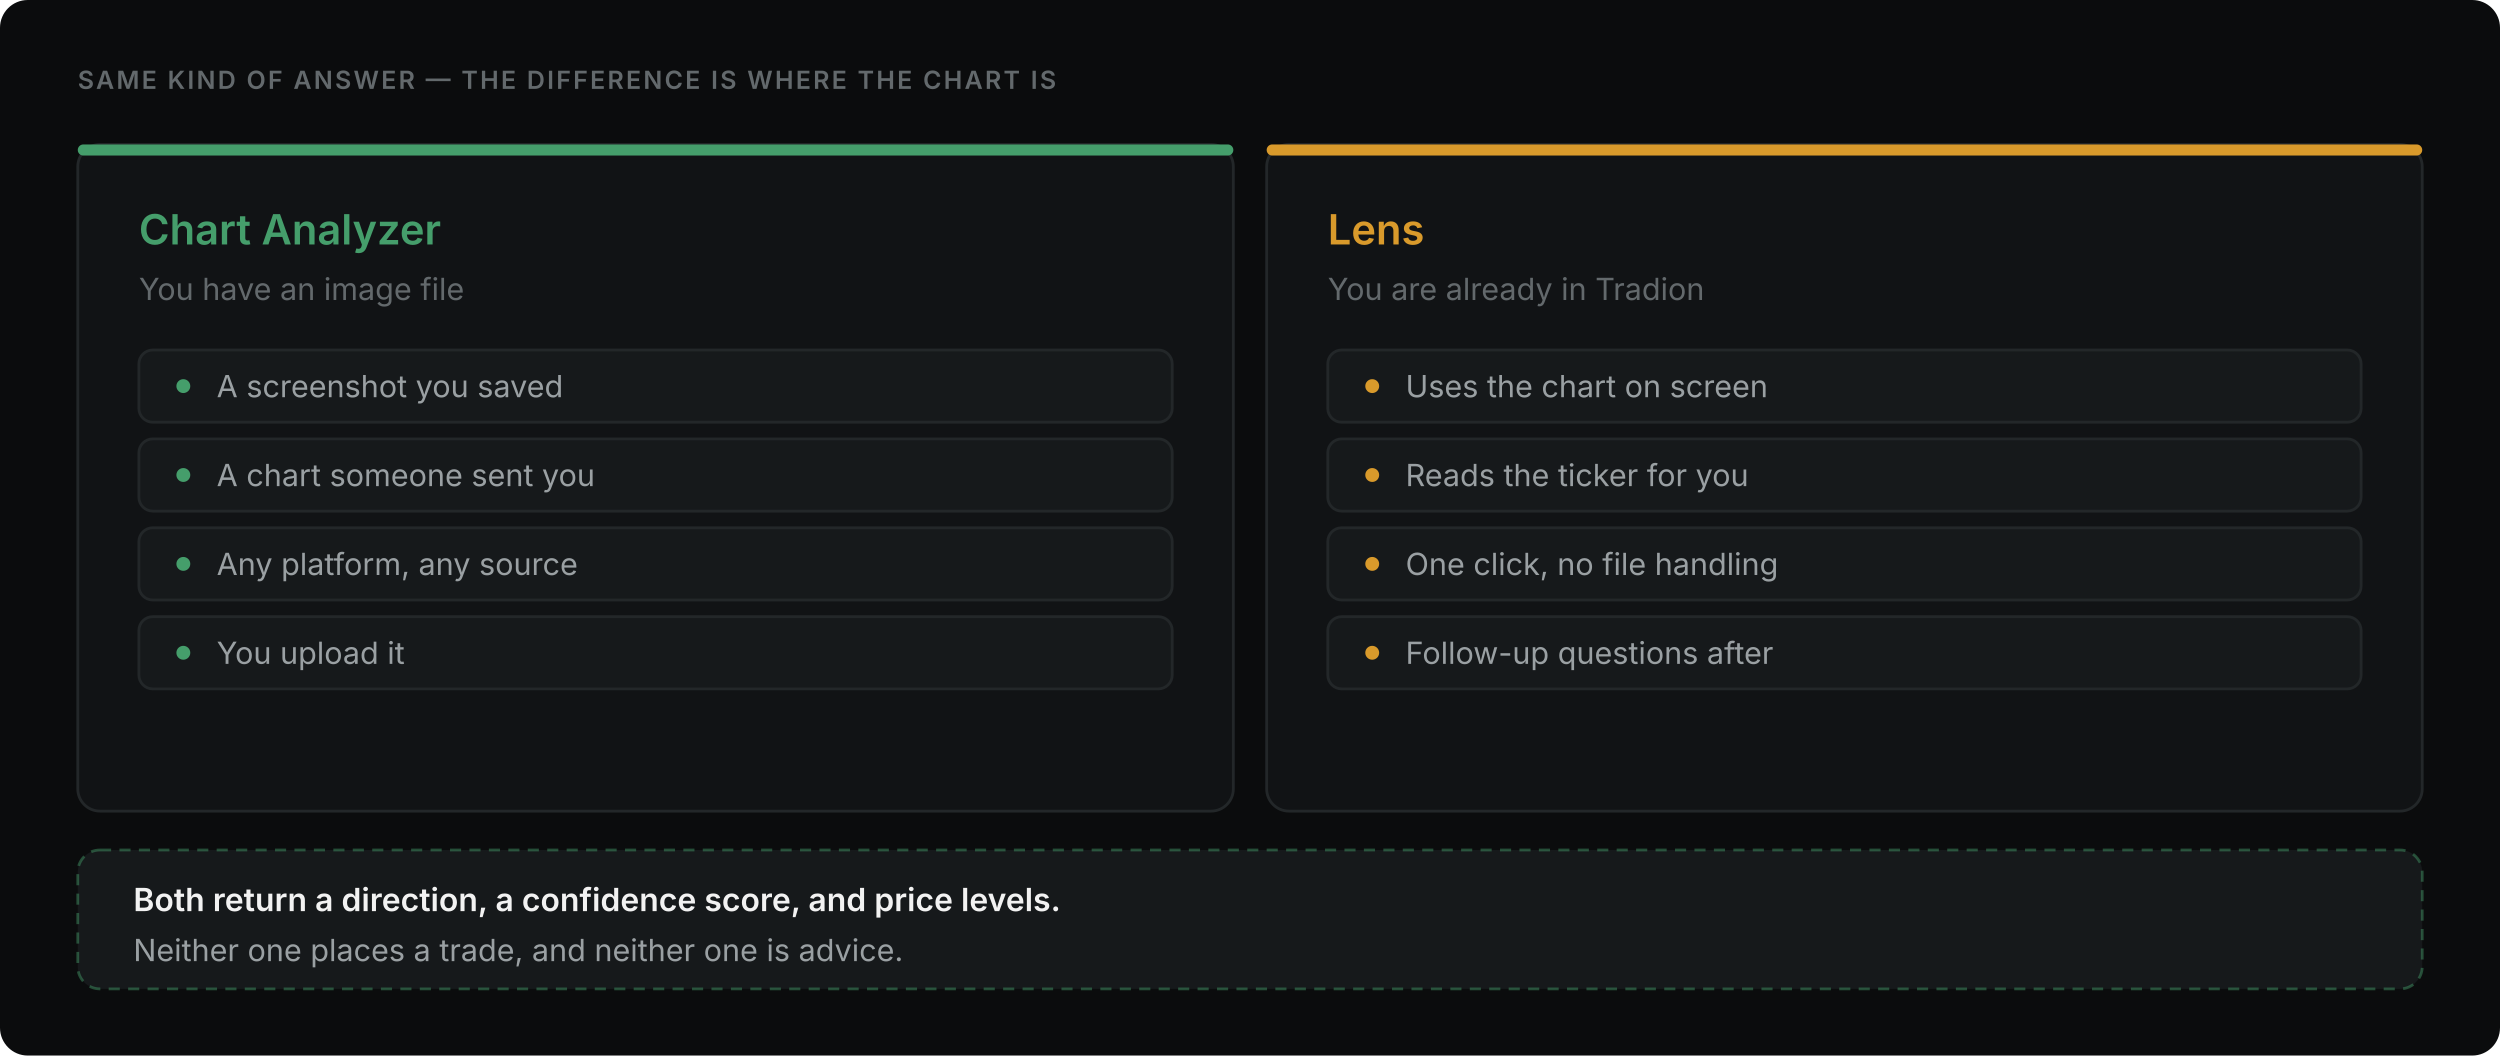
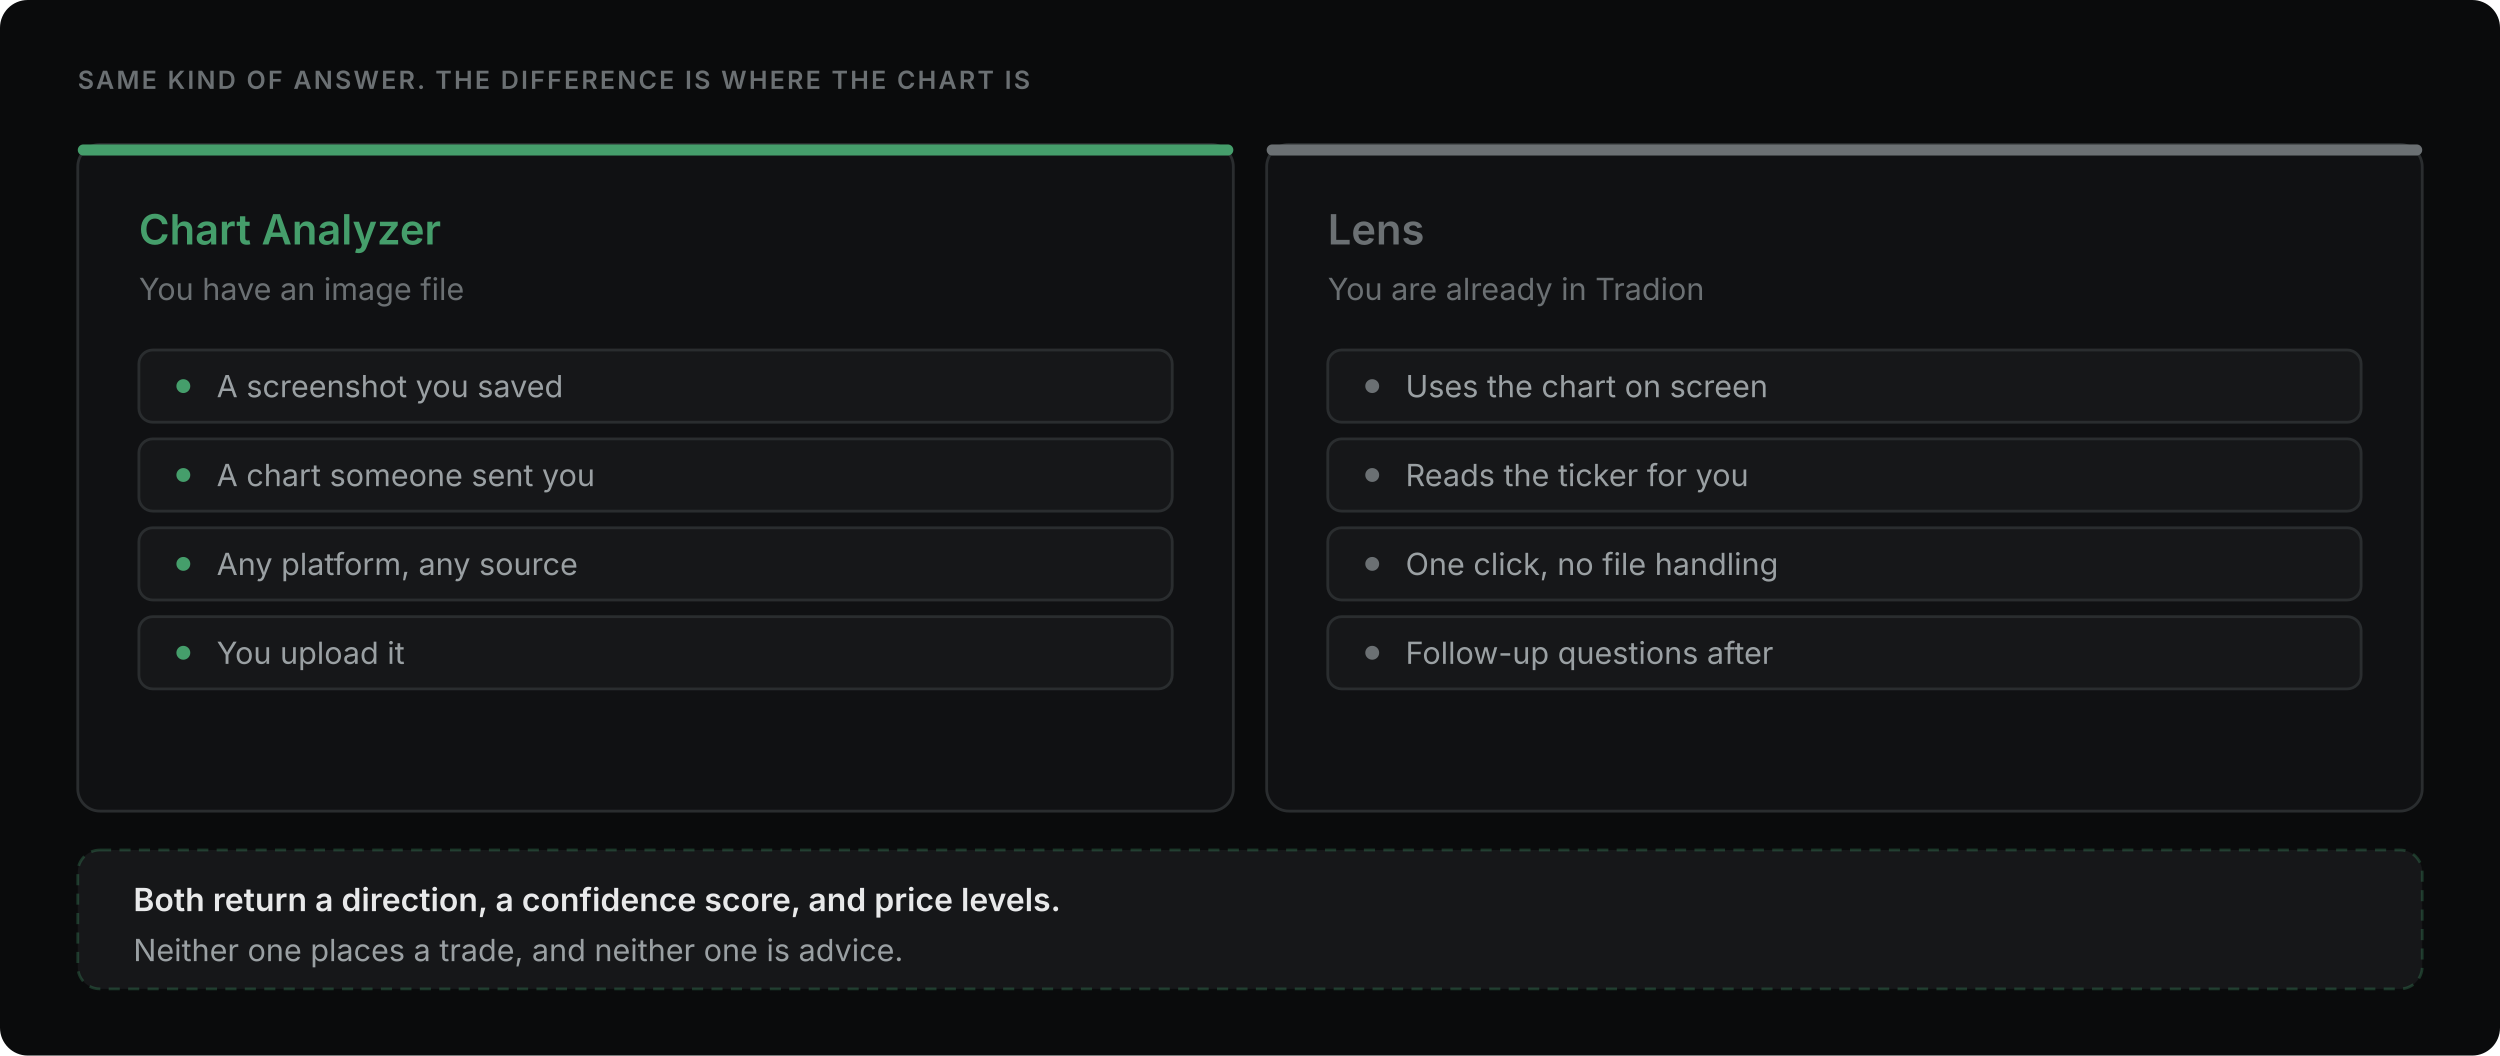
- <svg xmlns="http://www.w3.org/2000/svg" viewBox="0 0 900 380" width="900" height="380" role="img" aria-labelledby="t d" font-family="'Inter', system-ui, -apple-system, sans-serif">
+ <svg xmlns="http://www.w3.org/2000/svg" viewBox="0 0 900 380" role="img" aria-labelledby="lensvsanalyzer-t lensvsanalyzer-d" font-family="'Inter', system-ui, -apple-system, sans-serif">
  <defs>
-     <marker id="a" viewBox="0 0 10 10" refX="9" refY="5" markerWidth="6" markerHeight="6" orient="auto-start-reverse">
-       <path d="M0,1 L9,5 L0,9 z" fill="#63696c" />
-     </marker>
-     <marker id="ag" viewBox="0 0 10 10" refX="9" refY="5" markerWidth="6" markerHeight="6" orient="auto-start-reverse">
-       <path d="M0,1 L9,5 L0,9 z" fill="#459e6b" />
+     <marker id="lensvsanalyzer-arrow" viewBox="0 0 10 10" refX="9" refY="5" markerWidth="5" markerHeight="5" orient="auto-start-reverse">
+       <path d="M0,1.5 L8,5 L0,8.5 z" fill="#3d4144" />
    </marker>
  </defs>
-   <rect width="900" height="380" rx="10" fill="#0b0c0d" />
-   <text x="28" y="32" fill="#63696c" font-size="9" font-family="'Inter', system-ui, -apple-system, sans-serif" font-weight="600" text-anchor="start" letter-spacing="0.8">SAME KIND OF ANSWER — THE DIFFERENCE IS WHERE THE CHART IS</text>
-   <rect x="28" y="52" width="416" height="240" rx="8" fill="#111315" stroke="#232729" stroke-width="1" />
+   <rect width="900" height="380" rx="10" fill="#0a0b0c" />
+   <text x="28" y="32" fill="#6b7073" font-size="9" font-family="'Inter', system-ui, -apple-system, sans-serif" font-weight="600" text-anchor="start" letter-spacing="0.8">SAME KIND OF ANSWER. THE DIFFERENCE IS WHERE THE CHART IS</text>
+   <rect x="28" y="52" width="416" height="240" rx="8" fill="#101113" stroke="#2a2d2f" stroke-width="1" />
  <rect x="28" y="52" width="416" height="4" rx="2" fill="#459e6b" stroke="none" stroke-width="0" />
  <text x="50" y="88" fill="#459e6b" font-size="15" font-family="'Space Grotesk', 'Inter', system-ui, sans-serif" font-weight="600" text-anchor="start">Chart Analyzer</text>
-   <text x="50" y="108" fill="#63696c" font-size="11" font-family="'Inter', system-ui, -apple-system, sans-serif" font-weight="400" text-anchor="start">You have an image file</text>
-   <rect x="50" y="126" width="372" height="26" rx="5" fill="#16191b" stroke="#232729" stroke-width="1" />
+   <text x="50" y="108" fill="#6b7073" font-size="11" font-family="'Inter', system-ui, -apple-system, sans-serif" font-weight="400" text-anchor="start">You have an image file</text>
+   <rect x="50" y="126" width="372" height="26" rx="5" fill="#161719" stroke="#2a2d2f" stroke-width="1" />
  <circle cx="66" cy="139" r="2.5" fill="#459e6b" />
  <text x="78" y="143" fill="#9aa0a3" font-size="11" font-family="'Inter', system-ui, -apple-system, sans-serif" font-weight="400" text-anchor="start">A screenshot you saved</text>
-   <rect x="50" y="158" width="372" height="26" rx="5" fill="#16191b" stroke="#232729" stroke-width="1" />
+   <rect x="50" y="158" width="372" height="26" rx="5" fill="#161719" stroke="#2a2d2f" stroke-width="1" />
  <circle cx="66" cy="171" r="2.5" fill="#459e6b" />
  <text x="78" y="175" fill="#9aa0a3" font-size="11" font-family="'Inter', system-ui, -apple-system, sans-serif" font-weight="400" text-anchor="start">A chart someone sent you</text>
-   <rect x="50" y="190" width="372" height="26" rx="5" fill="#16191b" stroke="#232729" stroke-width="1" />
+   <rect x="50" y="190" width="372" height="26" rx="5" fill="#161719" stroke="#2a2d2f" stroke-width="1" />
  <circle cx="66" cy="203" r="2.5" fill="#459e6b" />
  <text x="78" y="207" fill="#9aa0a3" font-size="11" font-family="'Inter', system-ui, -apple-system, sans-serif" font-weight="400" text-anchor="start">Any platform, any source</text>
-   <rect x="50" y="222" width="372" height="26" rx="5" fill="#16191b" stroke="#232729" stroke-width="1" />
+   <rect x="50" y="222" width="372" height="26" rx="5" fill="#161719" stroke="#2a2d2f" stroke-width="1" />
  <circle cx="66" cy="235" r="2.5" fill="#459e6b" />
  <text x="78" y="239" fill="#9aa0a3" font-size="11" font-family="'Inter', system-ui, -apple-system, sans-serif" font-weight="400" text-anchor="start">You upload it</text>
-   <rect x="456" y="52" width="416" height="240" rx="8" fill="#111315" stroke="#232729" stroke-width="1" />
-   <rect x="456" y="52" width="416" height="4" rx="2" fill="#d99a2b" stroke="none" stroke-width="0" />
-   <text x="478" y="88" fill="#d99a2b" font-size="15" font-family="'Space Grotesk', 'Inter', system-ui, sans-serif" font-weight="600" text-anchor="start">Lens</text>
-   <text x="478" y="108" fill="#63696c" font-size="11" font-family="'Inter', system-ui, -apple-system, sans-serif" font-weight="400" text-anchor="start">You are already in Tradion</text>
-   <rect x="478" y="126" width="372" height="26" rx="5" fill="#16191b" stroke="#232729" stroke-width="1" />
-   <circle cx="494" cy="139" r="2.5" fill="#d99a2b" />
+   <rect x="456" y="52" width="416" height="240" rx="8" fill="#101113" stroke="#2a2d2f" stroke-width="1" />
+   <rect x="456" y="52" width="416" height="4" rx="2" fill="#6b7073" stroke="none" stroke-width="0" />
+   <text x="478" y="88" fill="#6b7073" font-size="15" font-family="'Space Grotesk', 'Inter', system-ui, sans-serif" font-weight="600" text-anchor="start">Lens</text>
+   <text x="478" y="108" fill="#6b7073" font-size="11" font-family="'Inter', system-ui, -apple-system, sans-serif" font-weight="400" text-anchor="start">You are already in Tradion</text>
+   <rect x="478" y="126" width="372" height="26" rx="5" fill="#161719" stroke="#2a2d2f" stroke-width="1" />
+   <circle cx="494" cy="139" r="2.5" fill="#6b7073" />
  <text x="506" y="143" fill="#9aa0a3" font-size="11" font-family="'Inter', system-ui, -apple-system, sans-serif" font-weight="400" text-anchor="start">Uses the chart on screen</text>
-   <rect x="478" y="158" width="372" height="26" rx="5" fill="#16191b" stroke="#232729" stroke-width="1" />
-   <circle cx="494" cy="171" r="2.5" fill="#d99a2b" />
+   <rect x="478" y="158" width="372" height="26" rx="5" fill="#161719" stroke="#2a2d2f" stroke-width="1" />
+   <circle cx="494" cy="171" r="2.5" fill="#6b7073" />
  <text x="506" y="175" fill="#9aa0a3" font-size="11" font-family="'Inter', system-ui, -apple-system, sans-serif" font-weight="400" text-anchor="start">Reads the ticker for you</text>
-   <rect x="478" y="190" width="372" height="26" rx="5" fill="#16191b" stroke="#232729" stroke-width="1" />
-   <circle cx="494" cy="203" r="2.5" fill="#d99a2b" />
+   <rect x="478" y="190" width="372" height="26" rx="5" fill="#161719" stroke="#2a2d2f" stroke-width="1" />
+   <circle cx="494" cy="203" r="2.5" fill="#6b7073" />
  <text x="506" y="207" fill="#9aa0a3" font-size="11" font-family="'Inter', system-ui, -apple-system, sans-serif" font-weight="400" text-anchor="start">One click, no file handling</text>
-   <rect x="478" y="222" width="372" height="26" rx="5" fill="#16191b" stroke="#232729" stroke-width="1" />
-   <circle cx="494" cy="235" r="2.5" fill="#d99a2b" />
+   <rect x="478" y="222" width="372" height="26" rx="5" fill="#161719" stroke="#2a2d2f" stroke-width="1" />
+   <circle cx="494" cy="235" r="2.5" fill="#6b7073" />
  <text x="506" y="239" fill="#9aa0a3" font-size="11" font-family="'Inter', system-ui, -apple-system, sans-serif" font-weight="400" text-anchor="start">Follow-up questions after</text>
-   <rect x="28" y="306" width="844" height="50" rx="8" fill="#16191b" stroke="rgba(69,158,107,0.45)" stroke-width="1" stroke-dasharray="4 3" />
-   <text x="48" y="328" fill="#f2f2f2" font-size="11.5" font-family="'Space Grotesk', 'Inter', system-ui, sans-serif" font-weight="600" text-anchor="start">Both return a direction, a confidence score, and price levels.</text>
+   <rect x="28" y="306" width="844" height="50" rx="8" fill="#161719" stroke="rgba(69,158,107,0.30)" stroke-width="1" stroke-dasharray="4 3" />
+   <text x="48" y="328" fill="#e8e9ea" font-size="11.5" font-family="'Space Grotesk', 'Inter', system-ui, sans-serif" font-weight="600" text-anchor="start">Both return a direction, a confidence score, and price levels.</text>
  <text x="48" y="346" fill="#9aa0a3" font-size="11" font-family="'Inter', system-ui, -apple-system, sans-serif" font-weight="400" text-anchor="start">Neither one places a trade, and neither one is advice.</text>
</svg>
